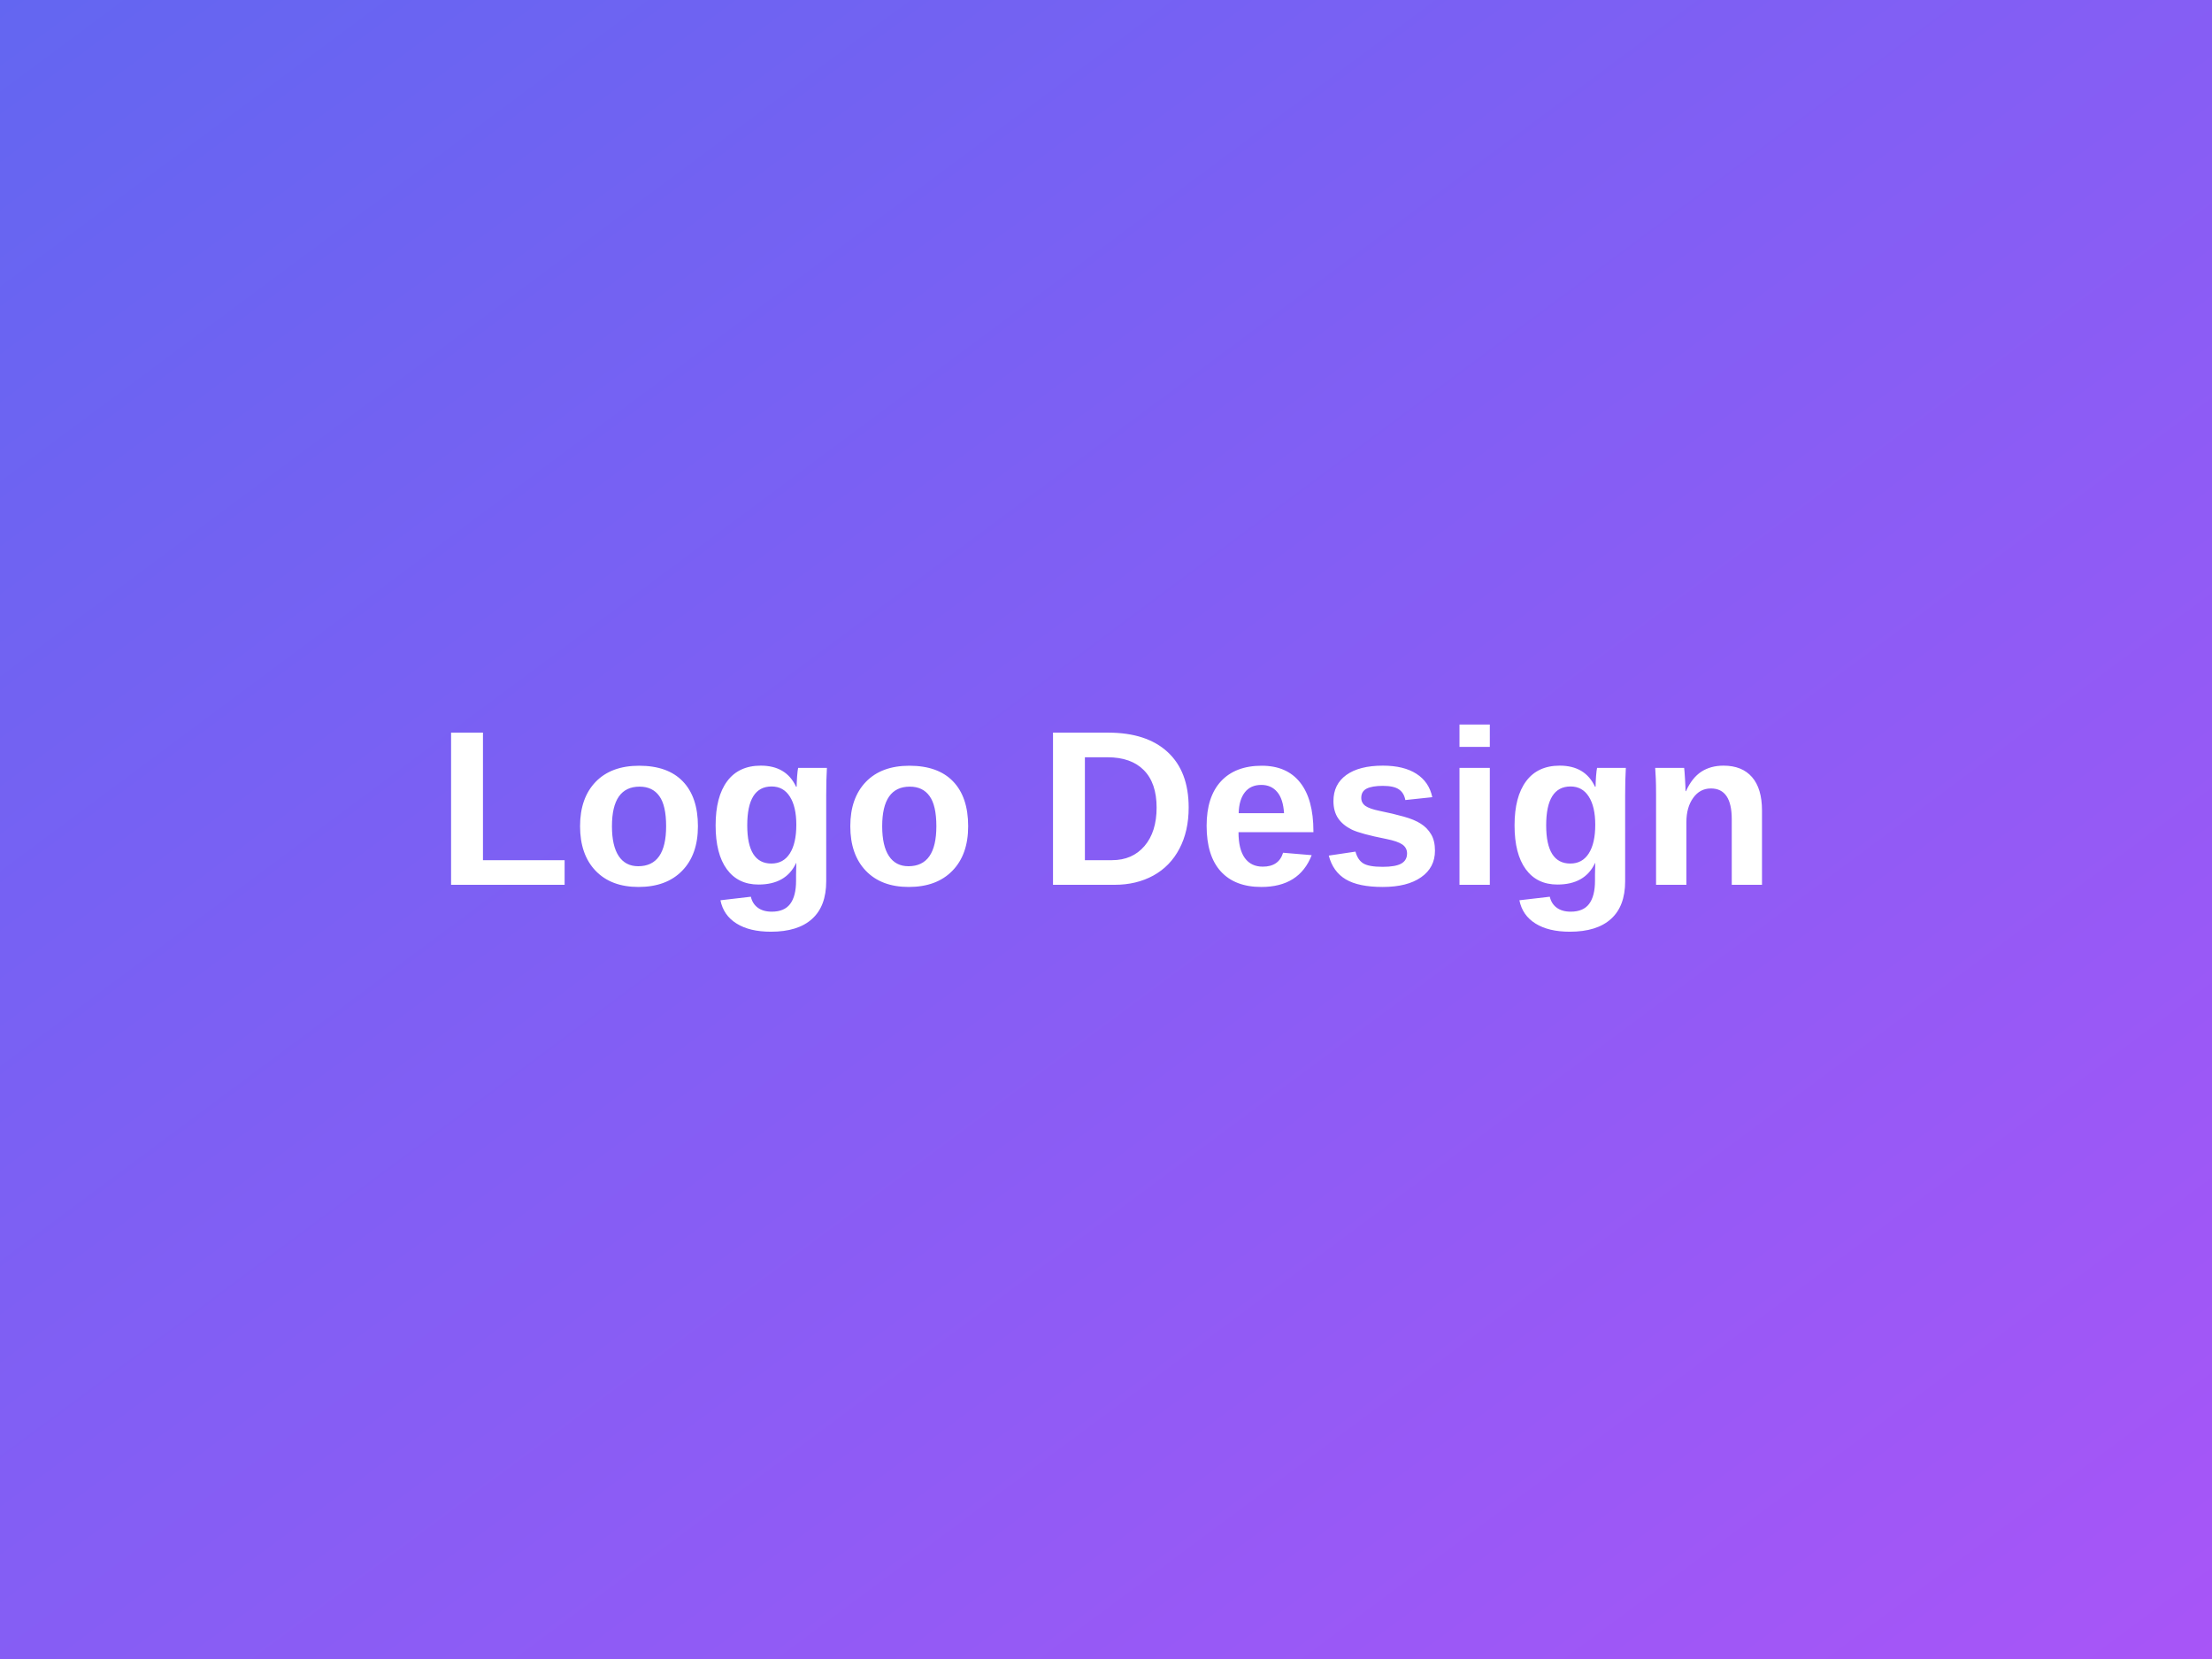
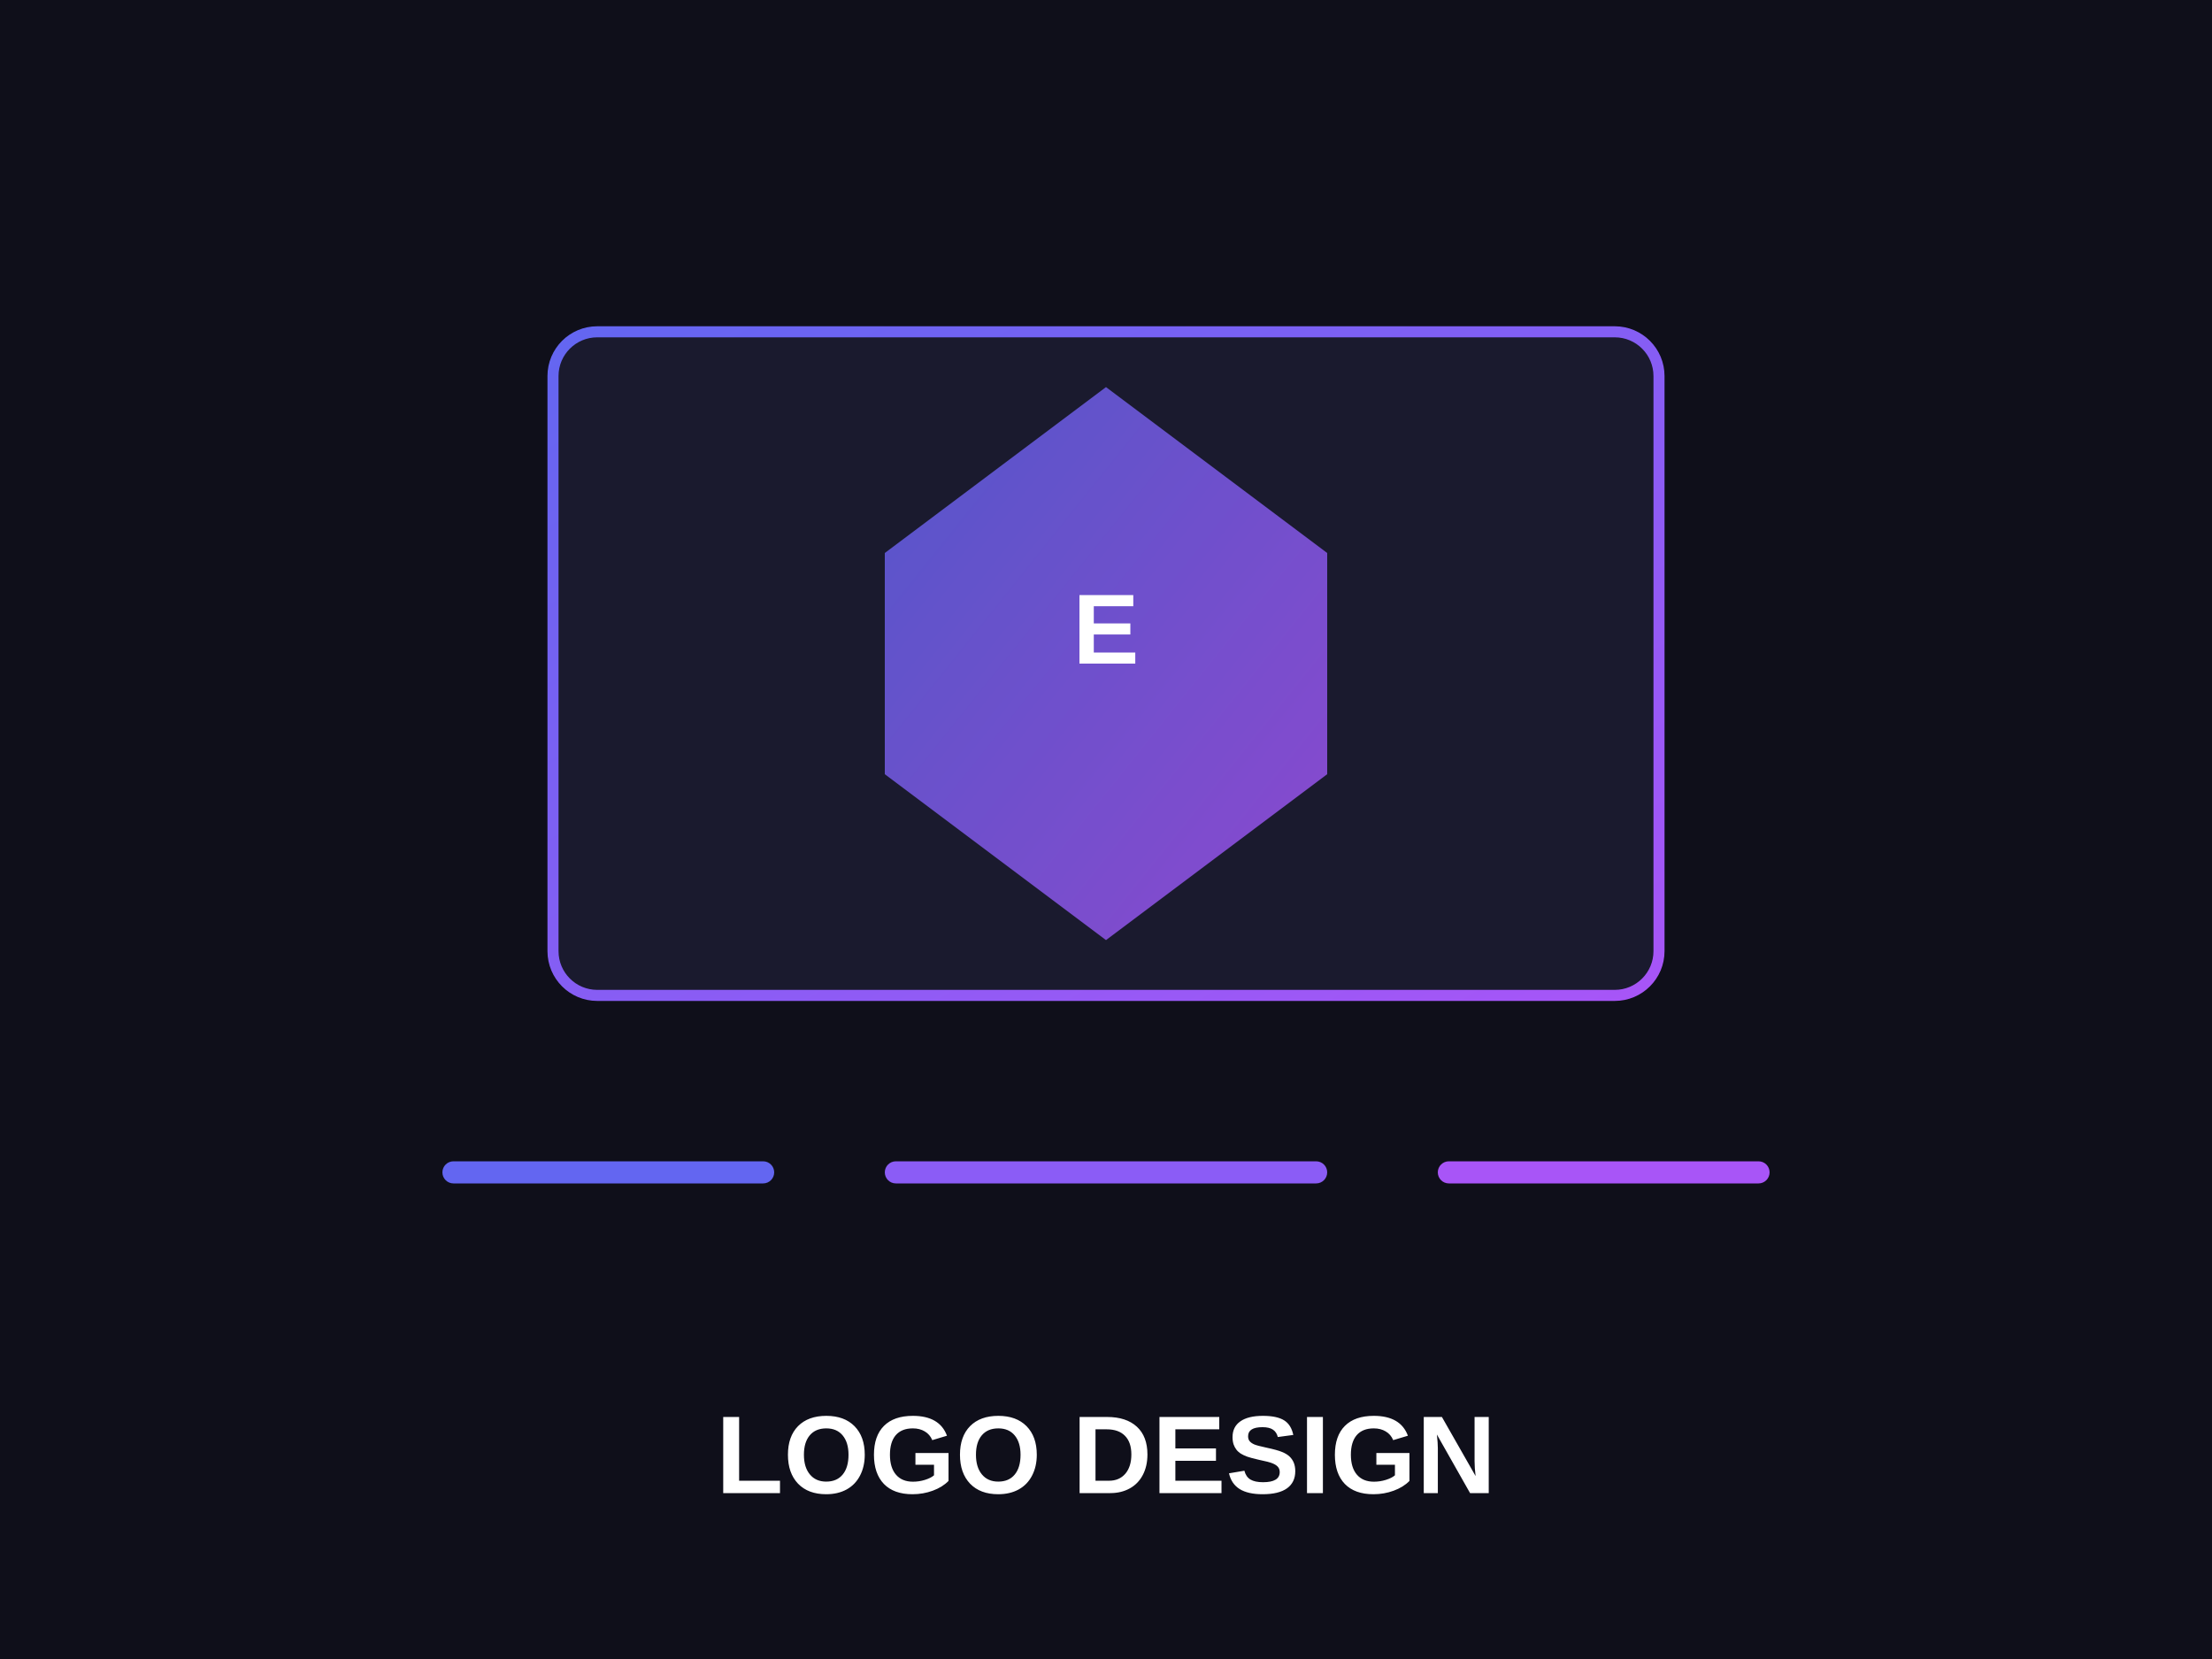
- <svg xmlns="http://www.w3.org/2000/svg" viewBox="0 0 400 300">
+ <svg xmlns="http://www.w3.org/2000/svg" width="400" height="300" viewBox="0 0 400 300">
  <defs>
-     <linearGradient id="grad1" x1="0%" y1="0%" x2="100%" y2="100%">
+     <linearGradient id="logoGrad" x1="0%" y1="0%" x2="100%" y2="100%">
      <stop offset="0%" style="stop-color:#6366f1;stop-opacity:1" />
      <stop offset="100%" style="stop-color:#a855f7;stop-opacity:1" />
    </linearGradient>
  </defs>
-   <rect width="400" height="300" fill="url(#grad1)" />
-   <text x="200" y="160" font-family="Arial" font-size="40" fill="white" text-anchor="middle" font-weight="bold">Logo Design</text>
+   <rect width="400" height="300" fill="#0f0f1a" />
+   <rect x="100" y="60" width="200" height="120" rx="8" fill="#1a1a2e" stroke="url(#logoGrad)" stroke-width="2" />
+   <g transform="translate(200, 115)">
+     <polygon points="0,-45 40,-15 40,25 0,55 -40,25 -40,-15" fill="url(#logoGrad)" opacity="0.8" />
+     <text x="0" y="5" font-family="Arial" font-size="18" fill="white" text-anchor="middle" font-weight="bold">E</text>
+   </g>
+   <rect x="80" y="210" width="60" height="4" rx="2" fill="#6366f1" />
+   <rect x="160" y="210" width="80" height="4" rx="2" fill="#8b5cf6" />
+   <rect x="260" y="210" width="60" height="4" rx="2" fill="#a855f7" />
+   <text x="200" y="270" font-family="Arial" font-size="20" fill="white" text-anchor="middle" font-weight="bold">LOGO DESIGN</text>
</svg>
